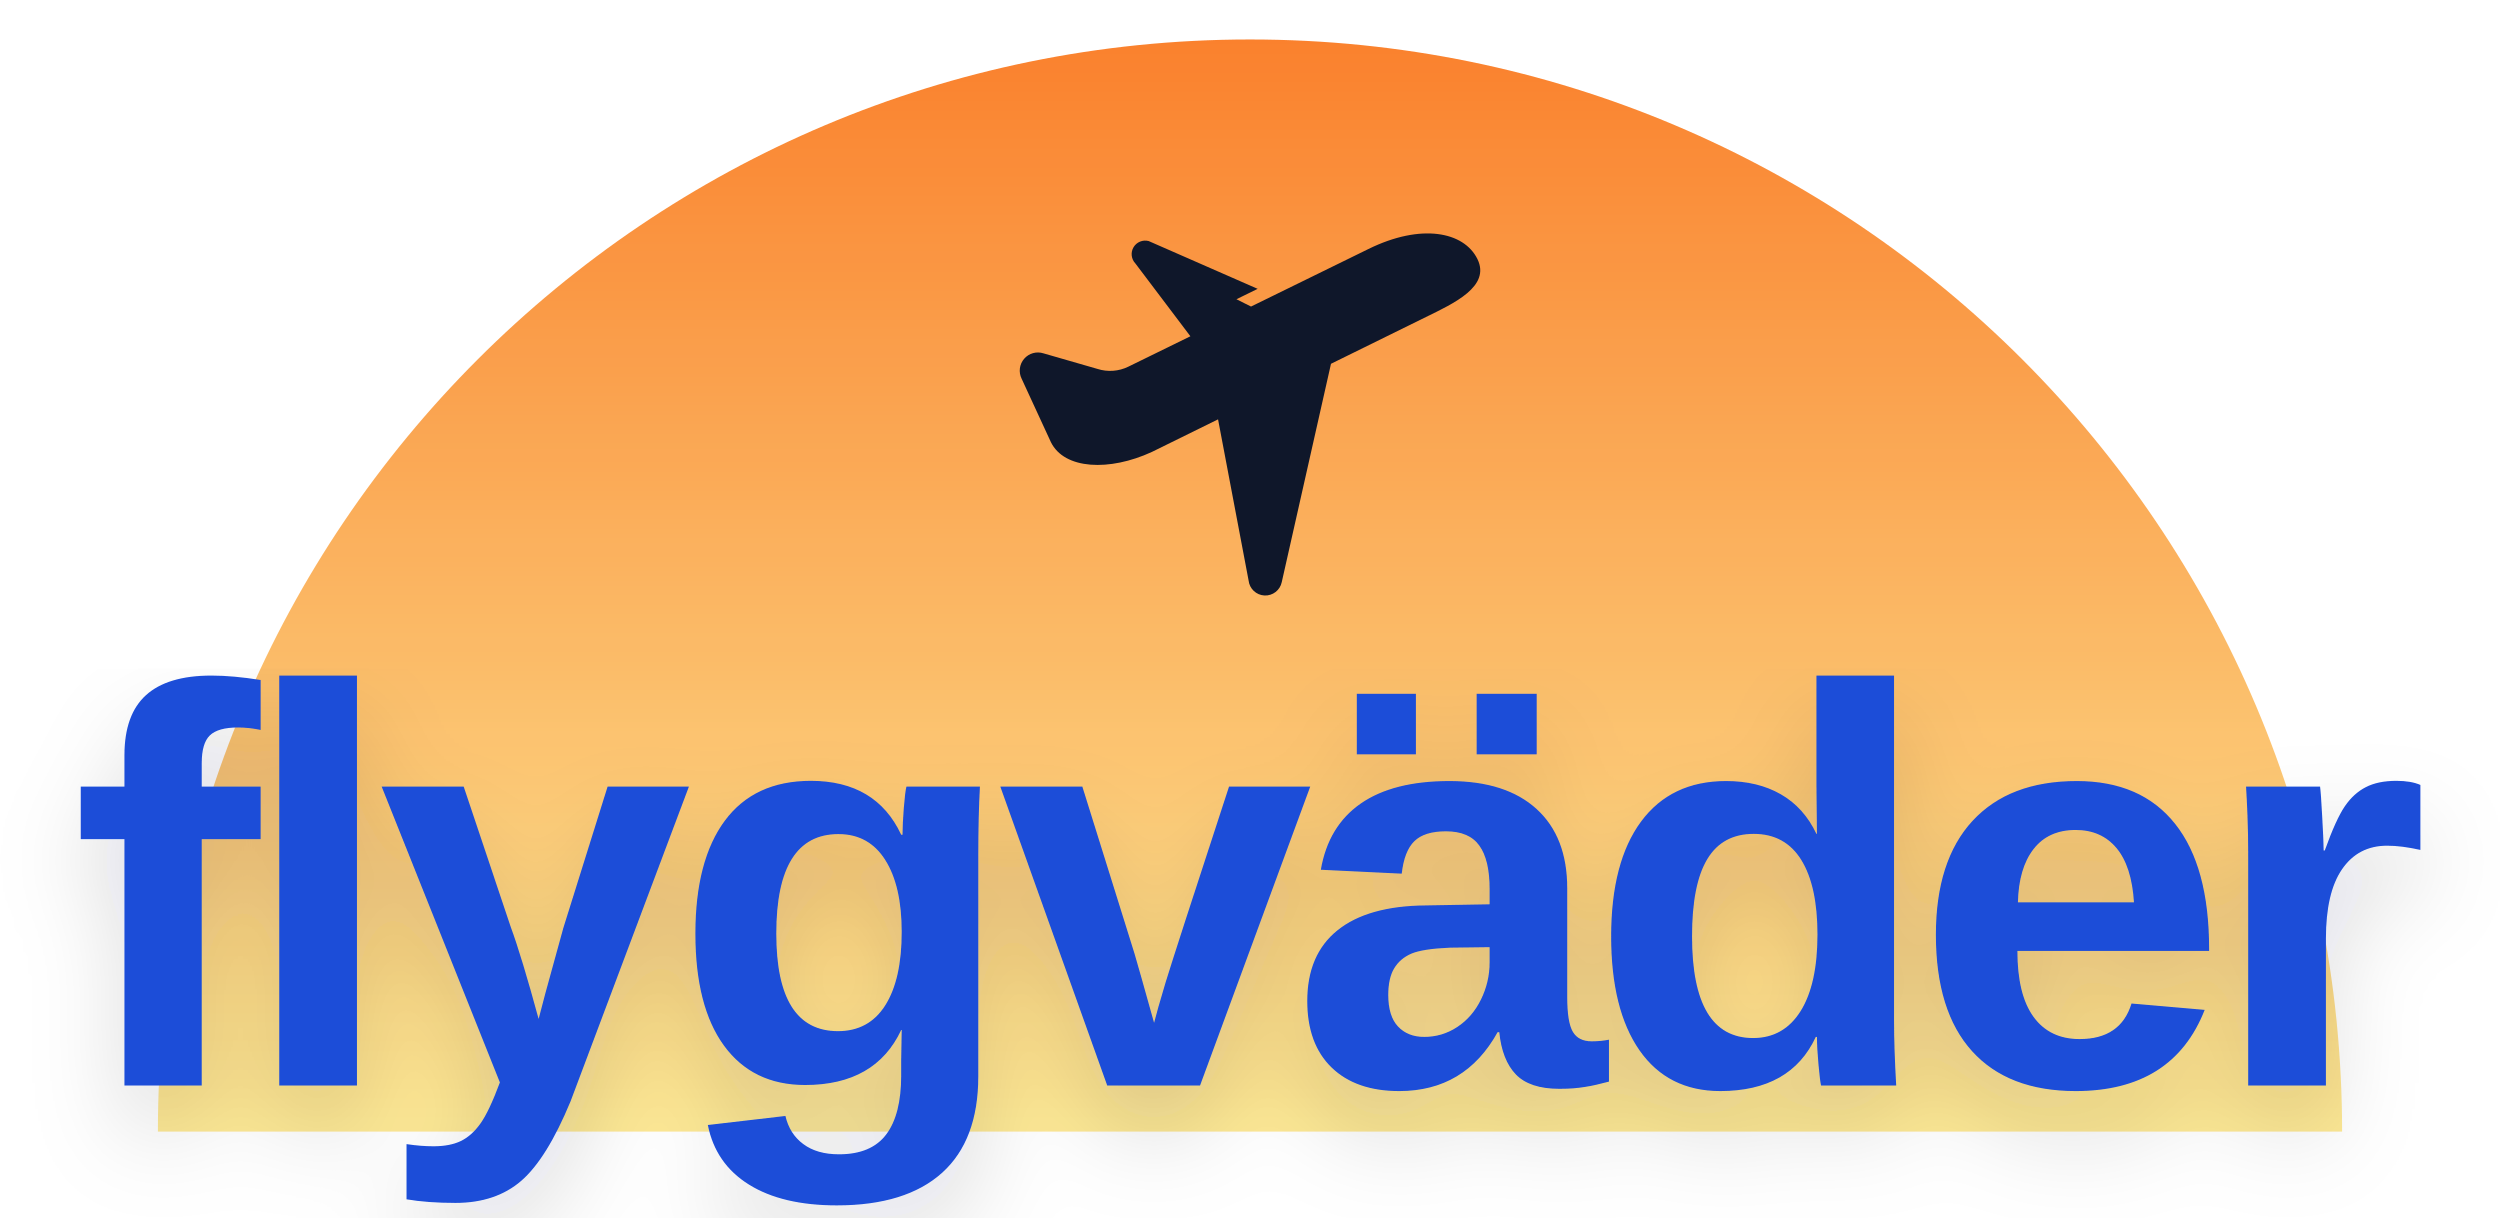
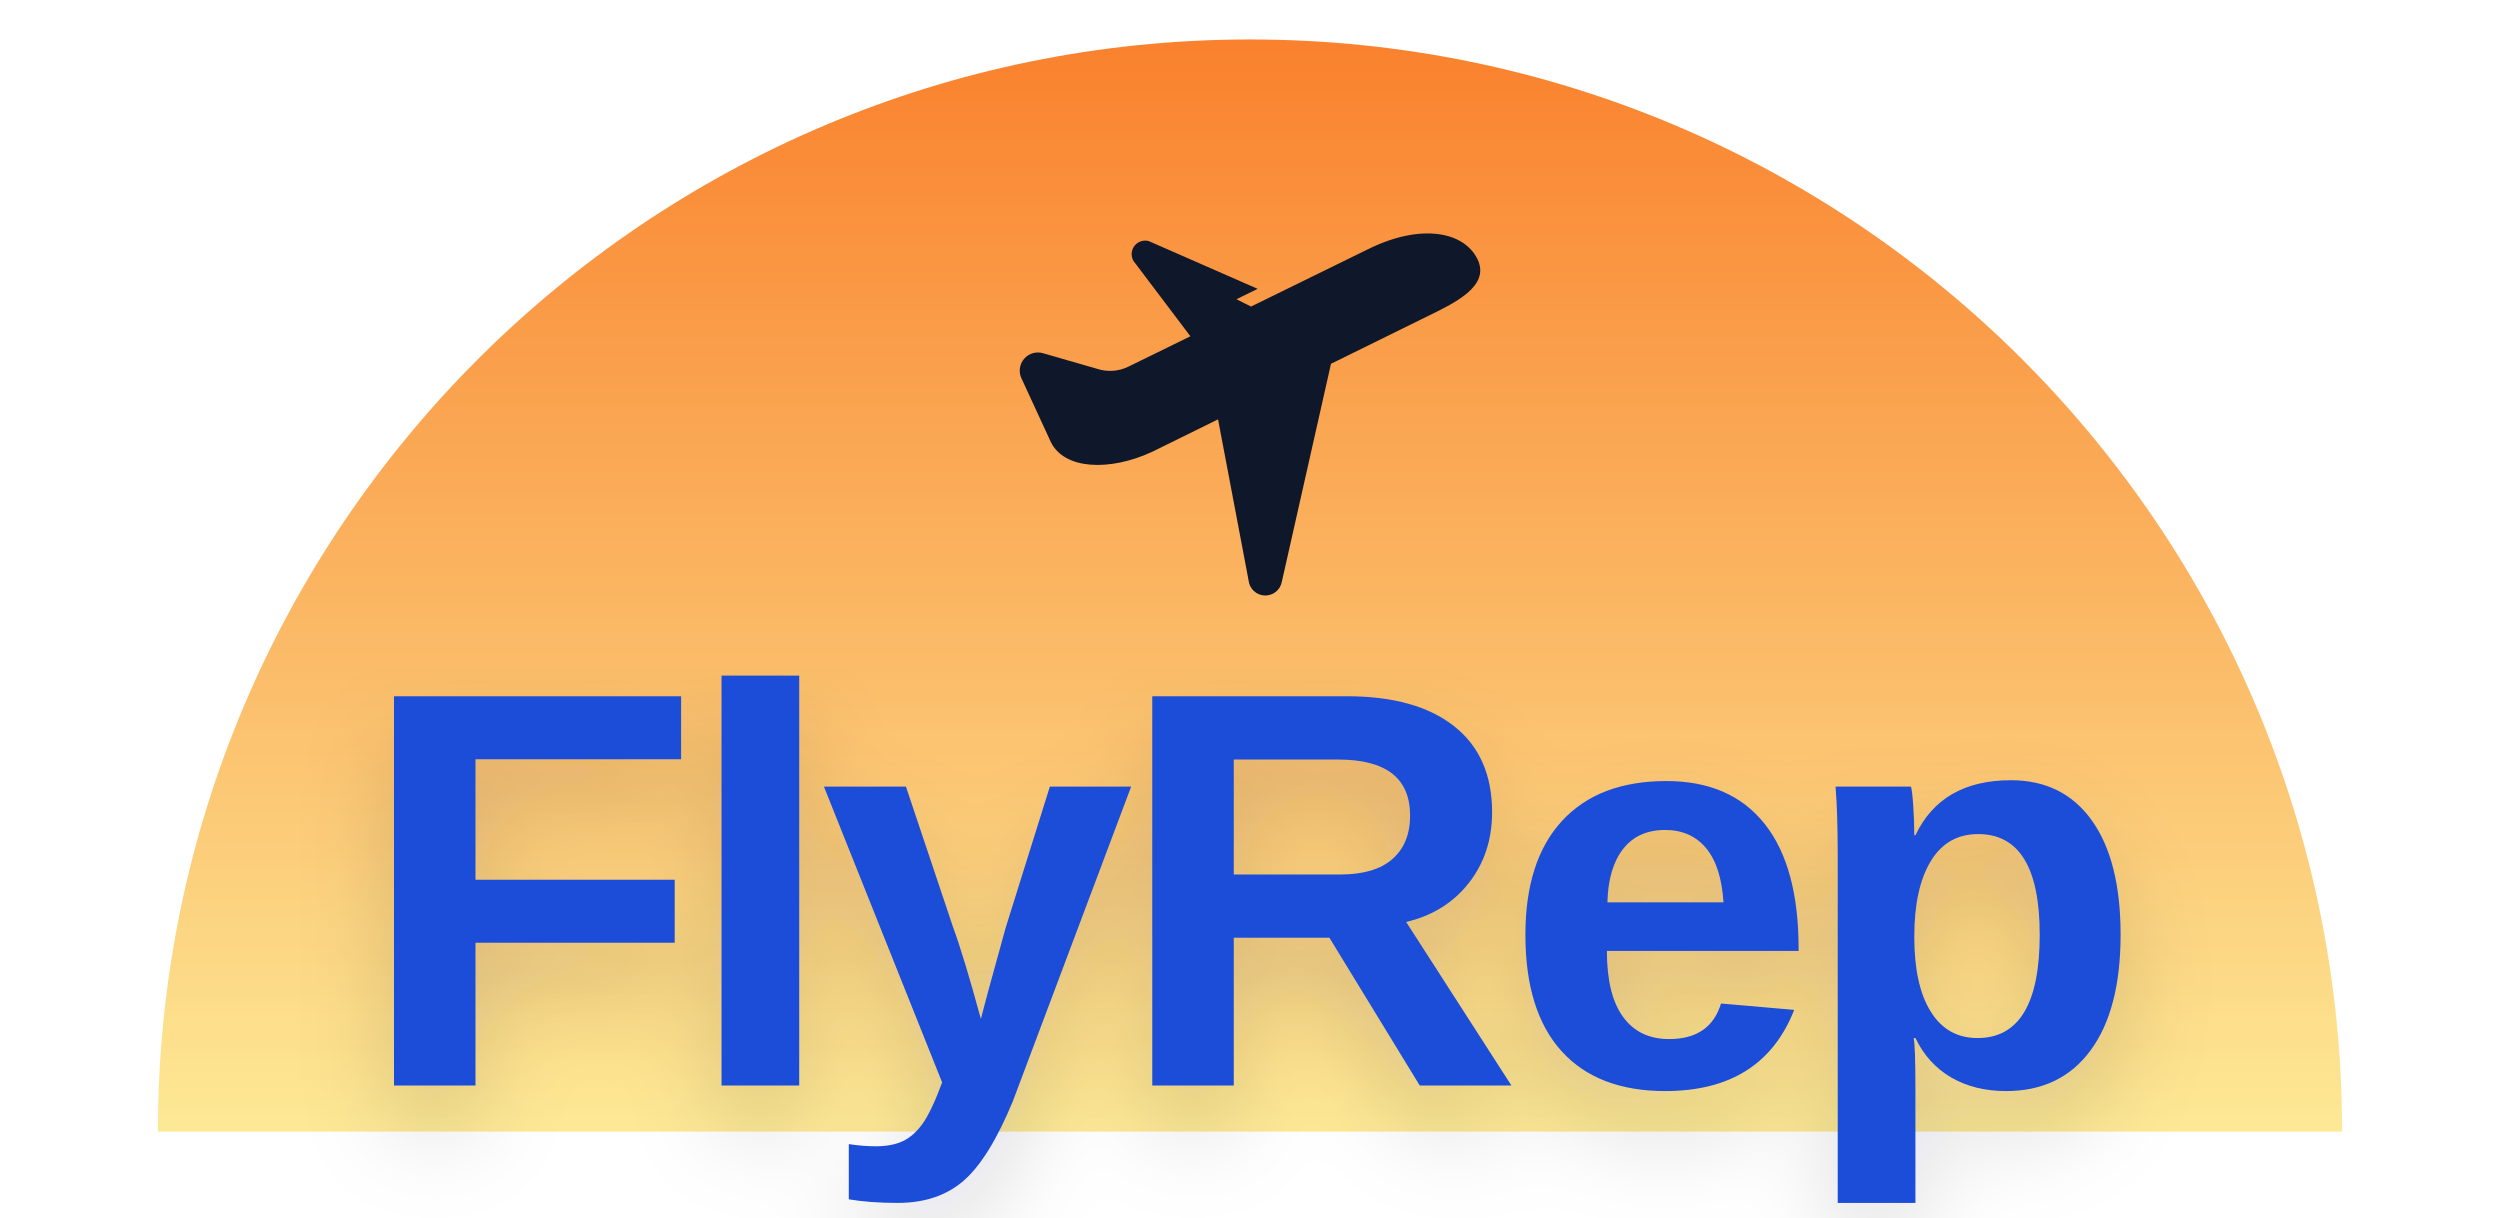
<svg xmlns="http://www.w3.org/2000/svg" viewBox="260 35 380 185" role="img" aria-labelledby="title desc">
  <defs>
    <linearGradient id="routeGradient" x1="0%" y1="0%" x2="100%" y2="0%">
      <stop offset="0%" stop-color="#14b8a6" />
      <stop offset="100%" stop-color="#2563eb" />
    </linearGradient>
    <linearGradient id="sunGradient" x1="0%" y1="0%" x2="0%" y2="100%">
      <stop offset="0%" stop-color="#f97316" />
      <stop offset="100%" stop-color="#fde68a" />
    </linearGradient>
    <filter id="softShadow" x="-10%" y="-10%" width="120%" height="130%">
      <feDropShadow dx="0" dy="7" stdDeviation="7" flood-color="#0f172a" flood-opacity="0.14" />
    </filter>
  </defs>
  <rect x="260" y="35" width="380" height="185" fill="none" />
  <g opacity="0.9">
    <path d="M284 207a166 166 0 0 1 332 0Z" fill="url(#sunGradient)" />
  </g>
  <svg x="415" y="63" width="70" height="70" viewBox="0 0 512 512" fill="#0f172a" aria-hidden="true">
    <g transform="translate(512 0) scale(-1 1)">
      <path d="M507.068,194.059c-5.3-6.143-13.759-8.507-21.481-6.013l-59.859,17.264 c-11.406,3.695-23.81,2.792-34.574-2.507l-68.887-33.742l61.093-80.864c4.682-4.847,5.584-12.261,2.139-18.095 c-3.422-5.809-10.336-8.638-16.848-6.903L247.486,116.32l23.597,11.572l-16.23,8.115l-24.69-12.095L124.278,72.015 C65.799,43.262,18.154,52.695,3.16,83.208c-14.994,30.522,26.591,49.402,57.102,64.395l105.696,52.041l54.749,242.78 c1.877,8.982,10.003,15.28,19.224,14.828c9.172-0.464,16.633-7.509,17.632-16.669l33.956-179.158l73.569,36.226 c47.073,21.732,97.259,19.64,112.253-10.86l32.579-70.61C513.507,208.911,512.39,200.19,507.068,194.059z" />
    </g>
  </svg>
  <g filter="url(#softShadow)">
-     <text x="450" y="200" text-anchor="middle" fill="#1d4ed8" font-family="Trebuchet MS, Verdana, Arial, sans-serif" font-size="86" font-weight="800" letter-spacing="-3">flygväder</text>
+     <text x="450" y="200" text-anchor="middle" fill="#1d4ed8" font-family="Trebuchet MS, Verdana, Arial, sans-serif" font-size="86" font-weight="800" letter-spacing="-3">FlyRep</text>
  </g>
</svg>
